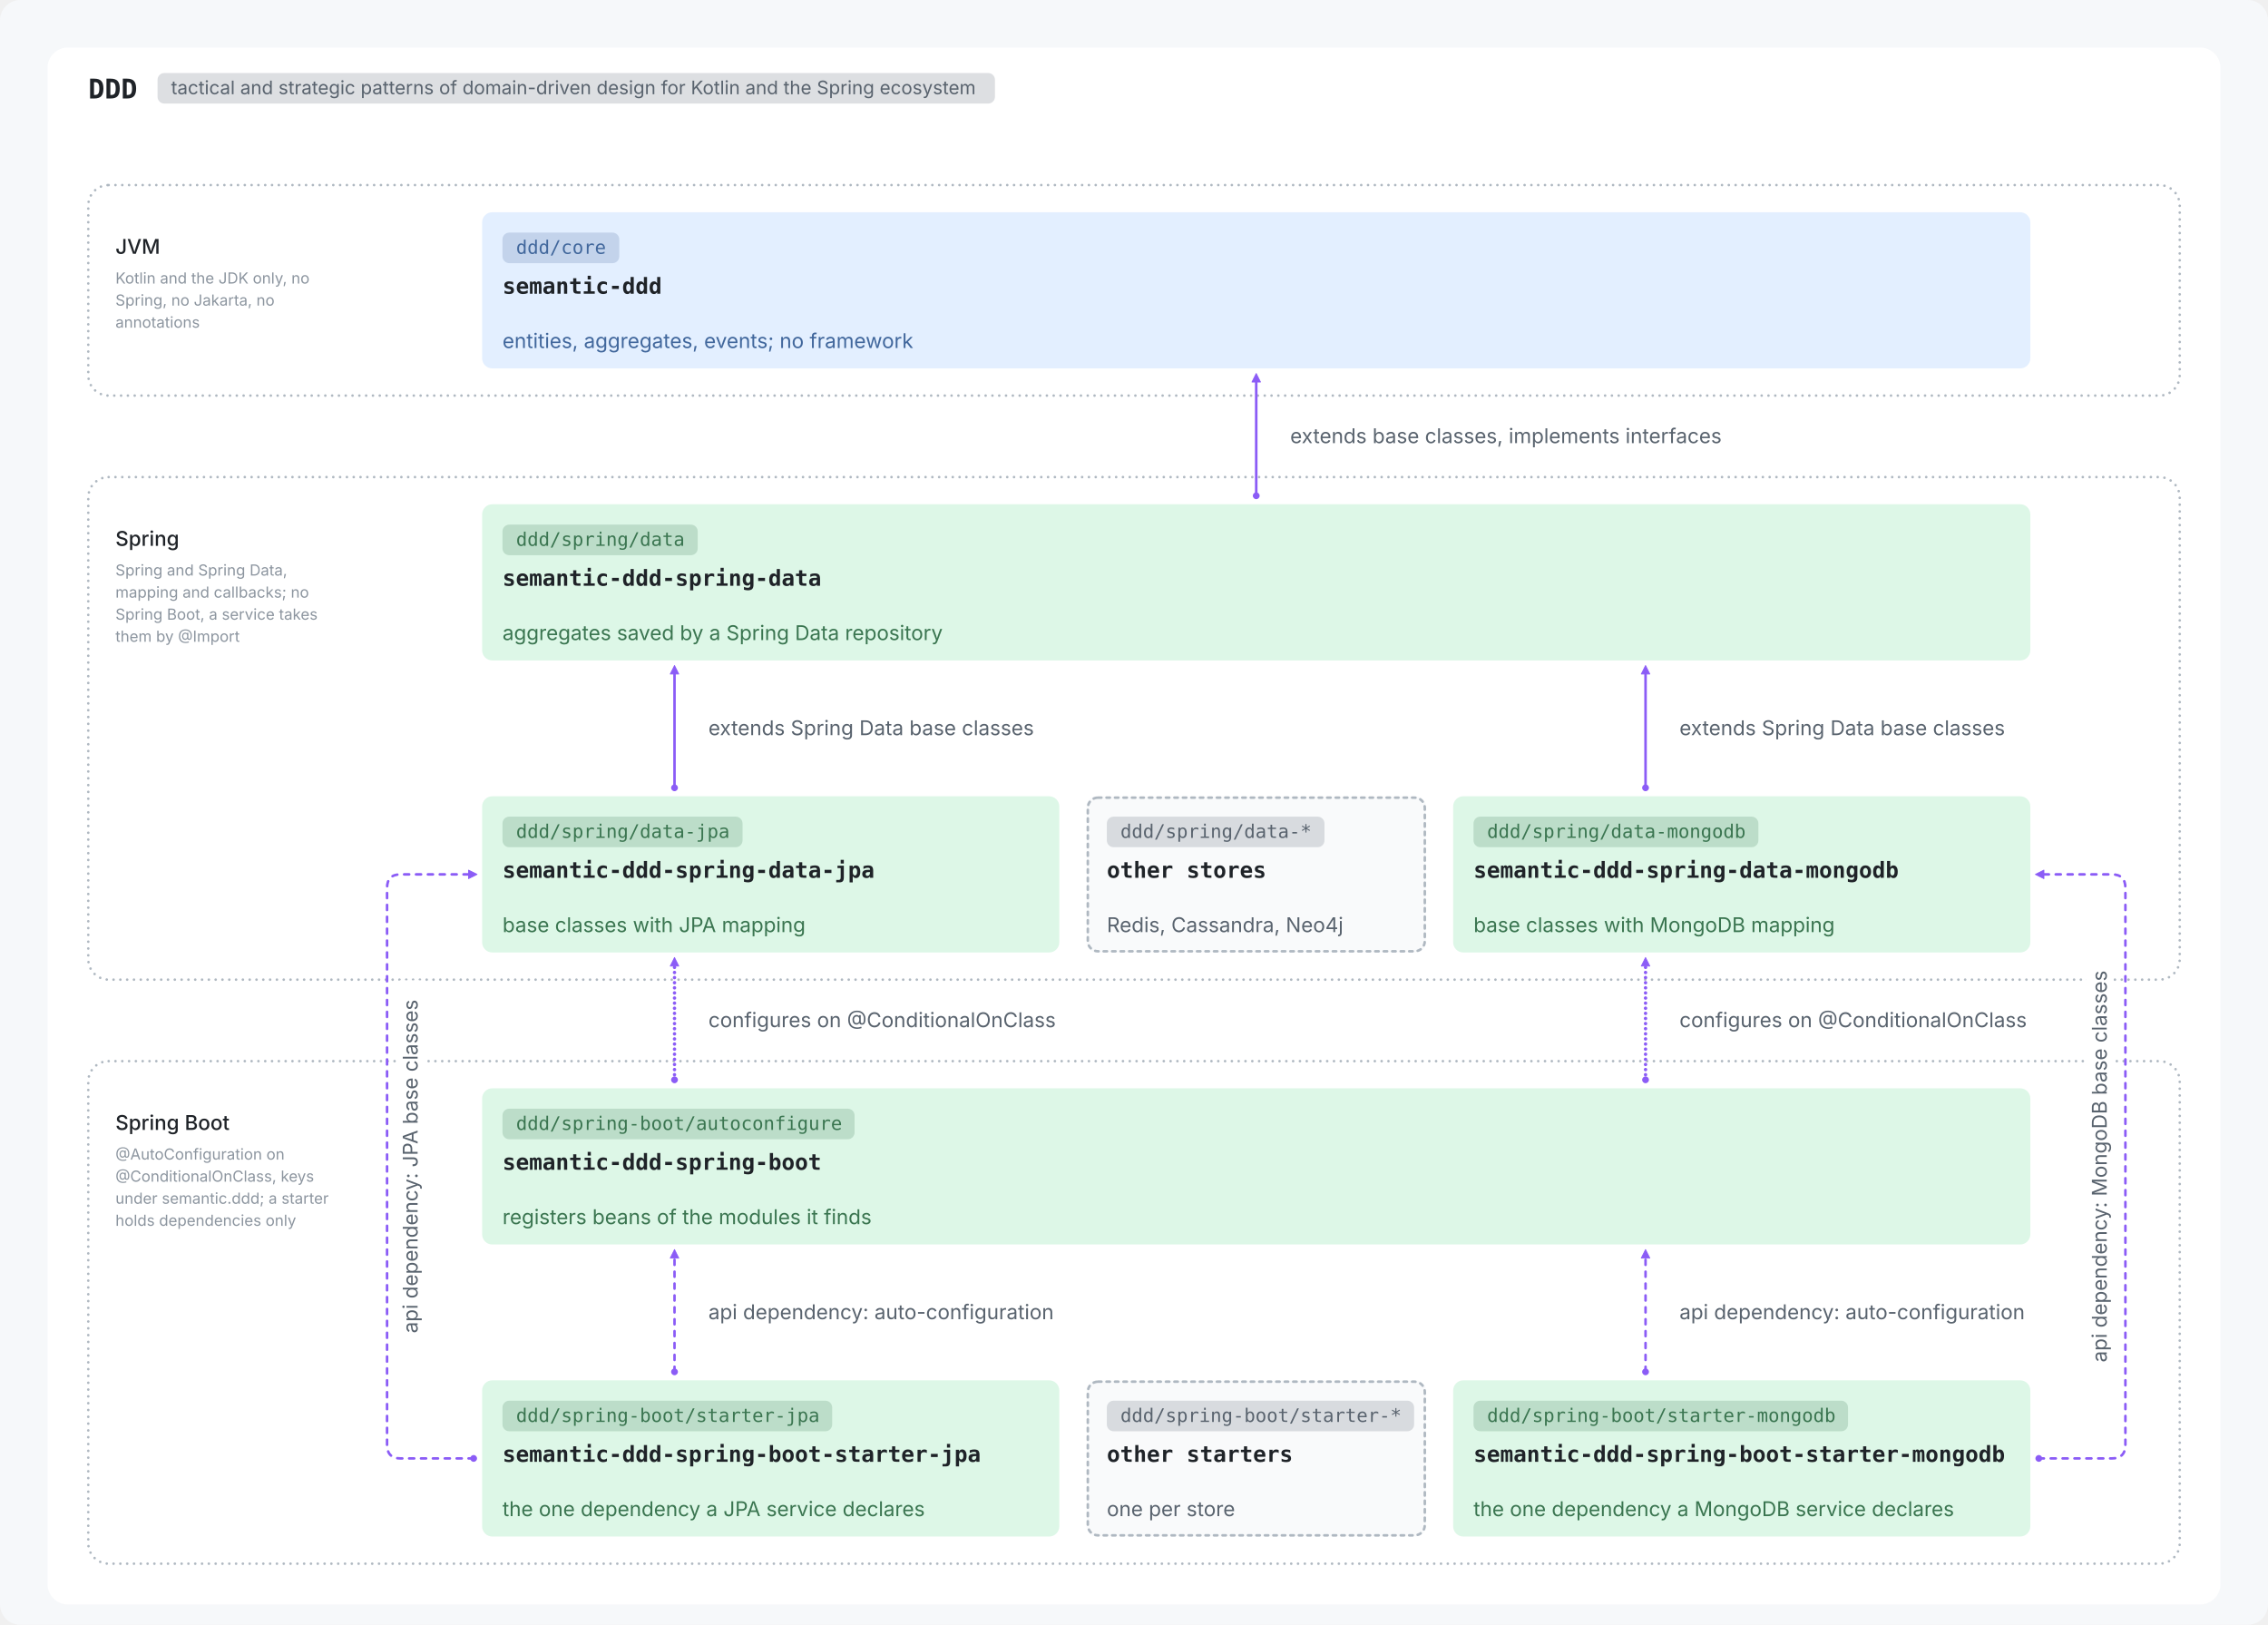
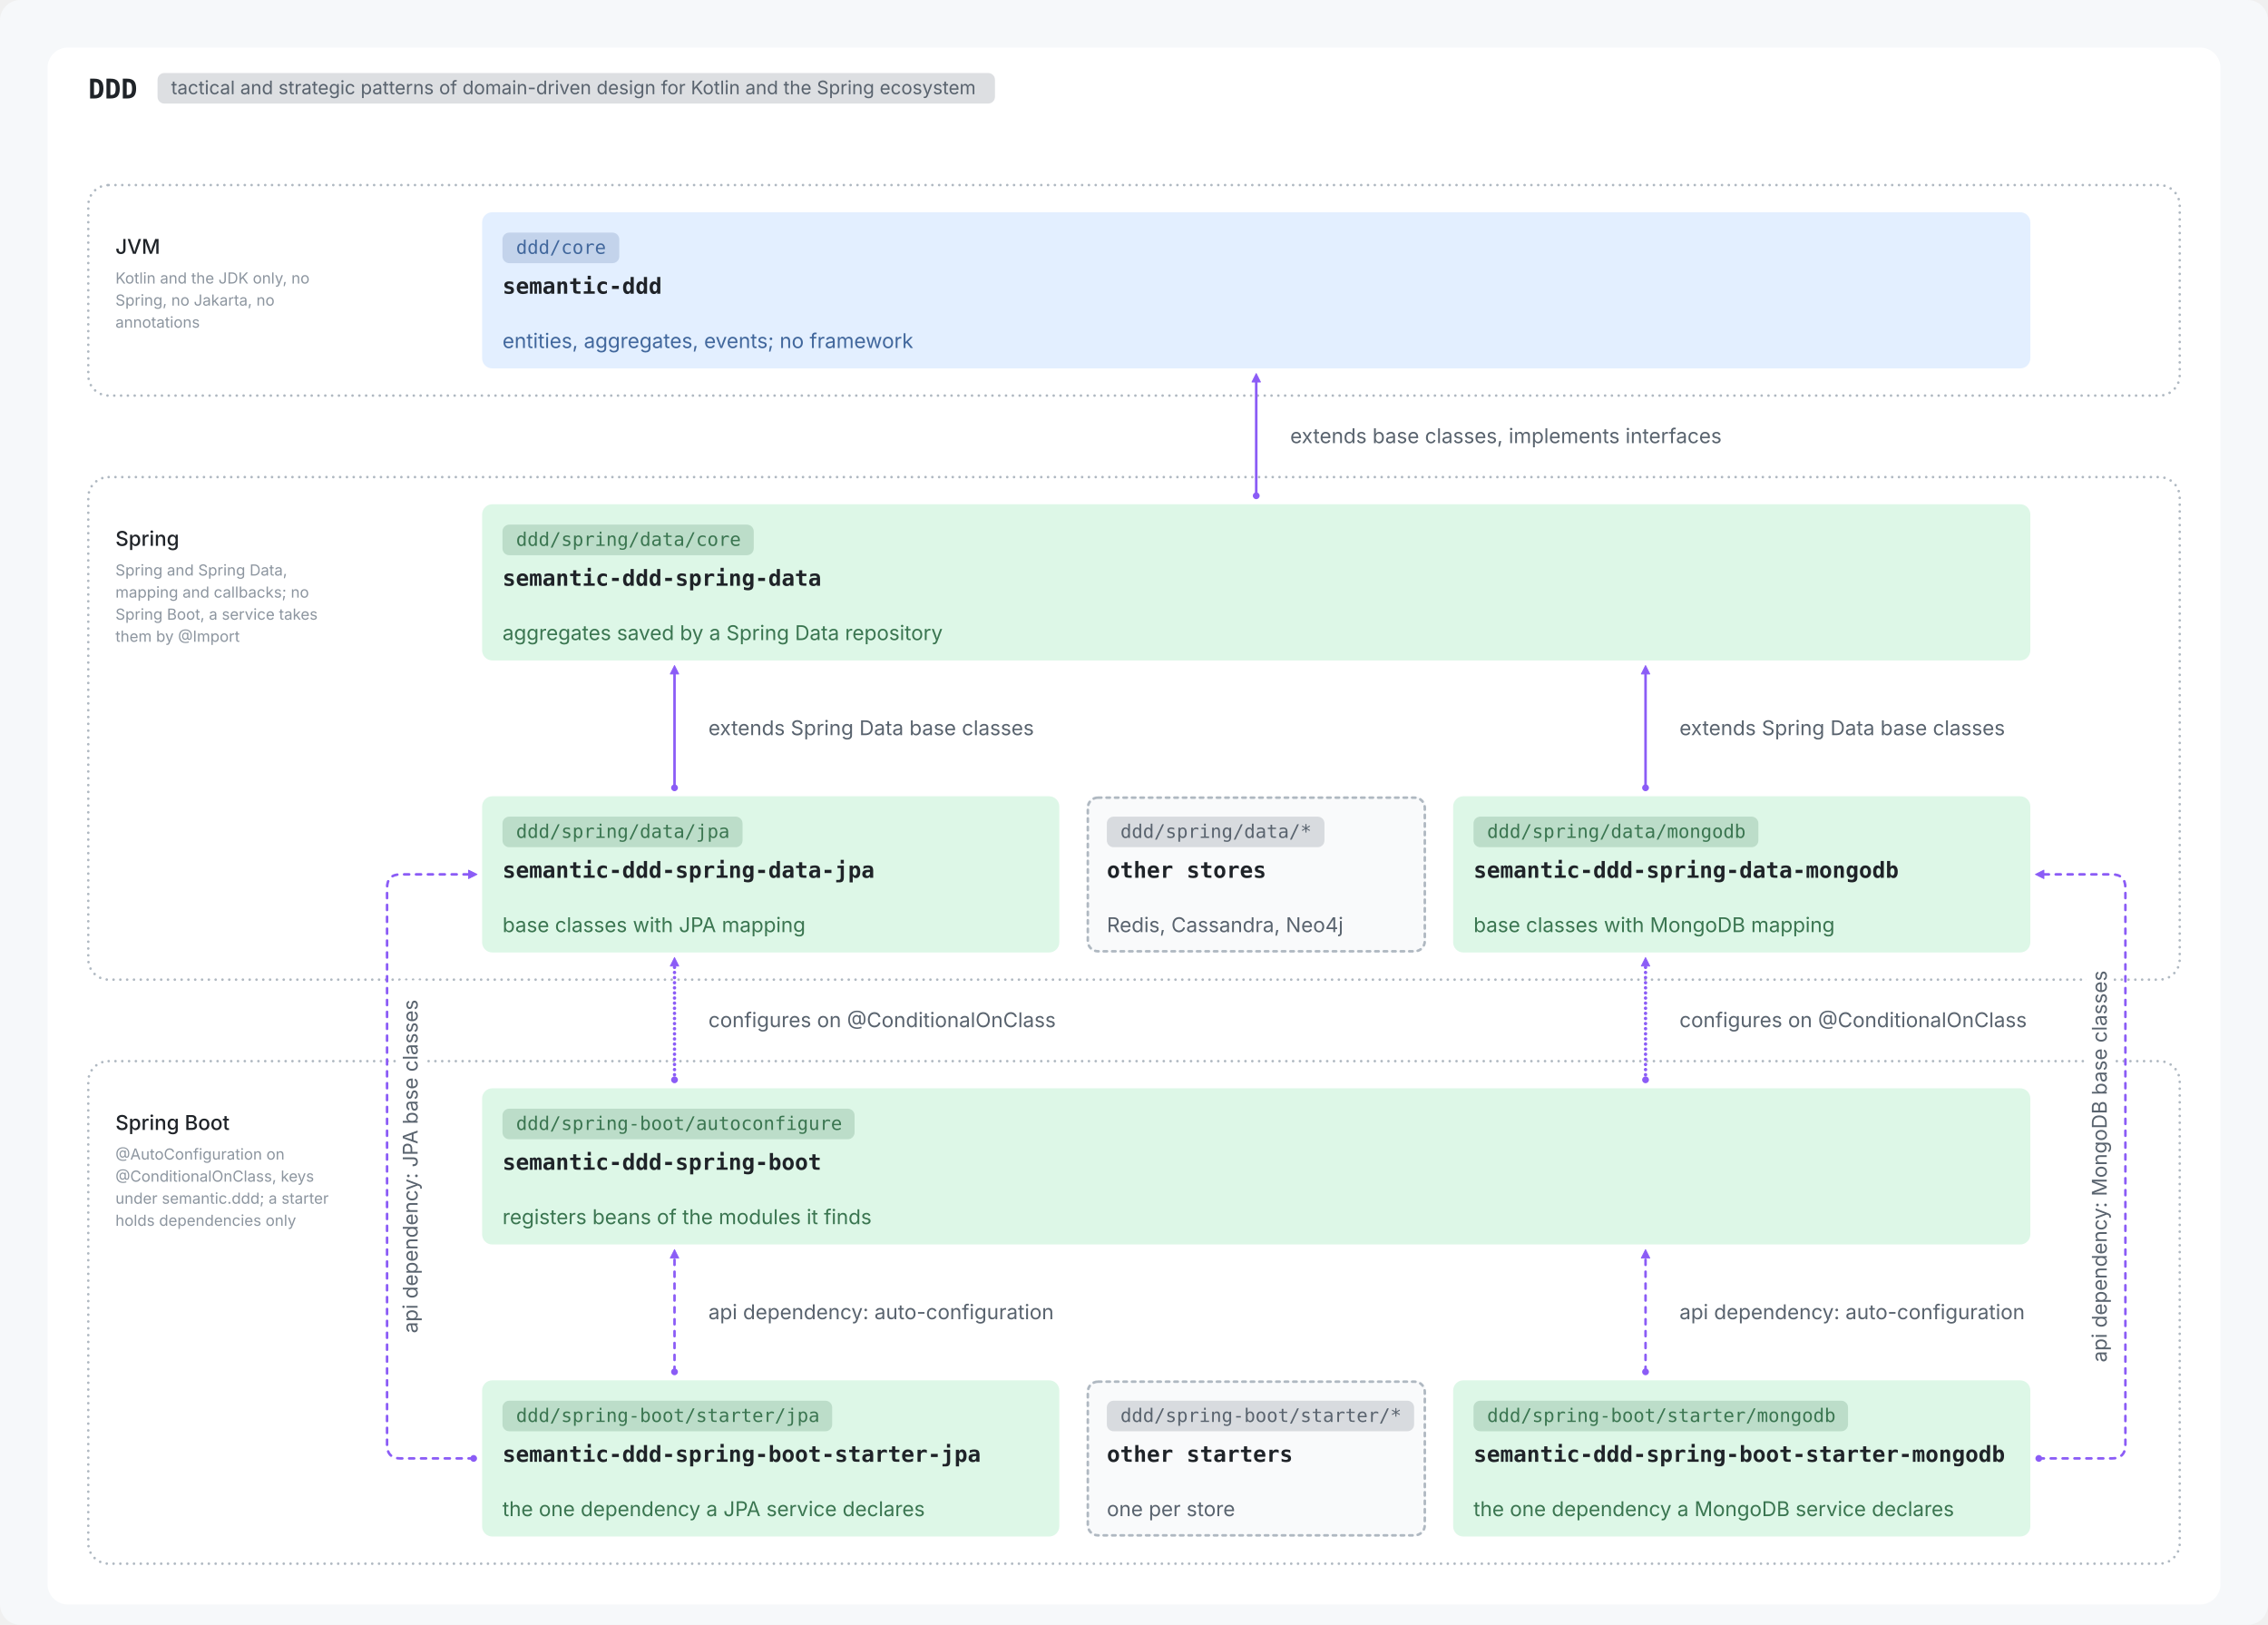
<svg xmlns="http://www.w3.org/2000/svg" viewBox="0 0 1336 957" width="1336" height="957" role="img">
  <rect width="1336" height="957" rx="12" fill="#F6F8FA" />
  <g transform="translate(12,12)">
    <rect x="16.0" y="16.0" width="1280.0" height="917.0" rx="12" fill="#FFFFFF" />
    <text x="40.0" y="46.0" font-family="ui-monospace, SFMono-Regular, 'SF Mono', Menlo, Consolas, monospace" font-size="16" font-weight="600" fill="#1F2328" text-anchor="start">DDD</text>
    <rect x="80.8" y="31.0" width="493.3" height="18" rx="4" fill="#59636E" fill-opacity="0.2" />
    <text x="88.8" y="43.5" font-family="-apple-system, BlinkMacSystemFont, 'Segoe UI', Inter, Helvetica, Arial, sans-serif" font-size="11" font-weight="400" fill="#59636E" text-anchor="start">tactical and strategic patterns of domain-driven design for Kotlin and the Spring ecosystem</text>
    <rect x="40" y="97" width="1232" height="124" rx="12" fill="none" stroke="#AFB8C1" stroke-width="1.5" stroke-linecap="round" stroke-dasharray="0.01 4" />
    <text x="56.0" y="137.5" font-family="-apple-system, BlinkMacSystemFont, 'Segoe UI', Inter, Helvetica, Arial, sans-serif" font-size="12" font-weight="500" fill="#1F2328" text-anchor="start">JVM</text>
    <text x="56.0" y="155.0" font-family="-apple-system, BlinkMacSystemFont, 'Segoe UI', Inter, Helvetica, Arial, sans-serif" font-size="9" font-weight="400" fill="#8C959F" text-anchor="start">Kotlin and the JDK only, no</text>
    <text x="56.0" y="168.0" font-family="-apple-system, BlinkMacSystemFont, 'Segoe UI', Inter, Helvetica, Arial, sans-serif" font-size="9" font-weight="400" fill="#8C959F" text-anchor="start">Spring, no Jakarta, no</text>
    <text x="56.0" y="181.0" font-family="-apple-system, BlinkMacSystemFont, 'Segoe UI', Inter, Helvetica, Arial, sans-serif" font-size="9" font-weight="400" fill="#8C959F" text-anchor="start">annotations</text>
    <rect x="40" y="269" width="1232" height="296" rx="12" fill="none" stroke="#AFB8C1" stroke-width="1.5" stroke-linecap="round" stroke-dasharray="0.01 4" />
    <text x="56.0" y="309.5" font-family="-apple-system, BlinkMacSystemFont, 'Segoe UI', Inter, Helvetica, Arial, sans-serif" font-size="12" font-weight="500" fill="#1F2328" text-anchor="start">Spring</text>
    <text x="56.0" y="327.0" font-family="-apple-system, BlinkMacSystemFont, 'Segoe UI', Inter, Helvetica, Arial, sans-serif" font-size="9" font-weight="400" fill="#8C959F" text-anchor="start">Spring and Spring Data,</text>
    <text x="56.0" y="340.0" font-family="-apple-system, BlinkMacSystemFont, 'Segoe UI', Inter, Helvetica, Arial, sans-serif" font-size="9" font-weight="400" fill="#8C959F" text-anchor="start">mapping and callbacks; no</text>
    <text x="56.0" y="353.0" font-family="-apple-system, BlinkMacSystemFont, 'Segoe UI', Inter, Helvetica, Arial, sans-serif" font-size="9" font-weight="400" fill="#8C959F" text-anchor="start">Spring Boot, a service takes</text>
    <text x="56.0" y="366.0" font-family="-apple-system, BlinkMacSystemFont, 'Segoe UI', Inter, Helvetica, Arial, sans-serif" font-size="9" font-weight="400" fill="#8C959F" text-anchor="start">them by @Import</text>
    <rect x="40" y="613" width="1232" height="296" rx="12" fill="none" stroke="#AFB8C1" stroke-width="1.5" stroke-linecap="round" stroke-dasharray="0.01 4" />
    <text x="56.0" y="653.5" font-family="-apple-system, BlinkMacSystemFont, 'Segoe UI', Inter, Helvetica, Arial, sans-serif" font-size="12" font-weight="500" fill="#1F2328" text-anchor="start">Spring Boot</text>
    <text x="56.0" y="671.0" font-family="-apple-system, BlinkMacSystemFont, 'Segoe UI', Inter, Helvetica, Arial, sans-serif" font-size="9" font-weight="400" fill="#8C959F" text-anchor="start">@AutoConfiguration on</text>
    <text x="56.0" y="684.0" font-family="-apple-system, BlinkMacSystemFont, 'Segoe UI', Inter, Helvetica, Arial, sans-serif" font-size="9" font-weight="400" fill="#8C959F" text-anchor="start">@ConditionalOnClass, keys</text>
    <text x="56.0" y="697.0" font-family="-apple-system, BlinkMacSystemFont, 'Segoe UI', Inter, Helvetica, Arial, sans-serif" font-size="9" font-weight="400" fill="#8C959F" text-anchor="start">under semantic.ddd; a starter</text>
    <text x="56.0" y="710.0" font-family="-apple-system, BlinkMacSystemFont, 'Segoe UI', Inter, Helvetica, Arial, sans-serif" font-size="9" font-weight="400" fill="#8C959F" text-anchor="start">holds dependencies only</text>
    <rect x="272.0" y="113.0" width="912.0" height="92.0" rx="6" fill="#E3EFFF" />
    <rect x="284.0" y="125.0" width="68.8" height="18" rx="4" fill="#41679C" fill-opacity="0.2" />
    <text x="292.0" y="137.5" font-family="ui-monospace, SFMono-Regular, 'SF Mono', Menlo, Consolas, monospace" font-size="11" font-weight="400" fill="#41679C" text-anchor="start">ddd/core</text>
    <text x="284.0" y="161.0" font-family="ui-monospace, SFMono-Regular, 'SF Mono', Menlo, Consolas, monospace" font-size="13" font-weight="600" fill="#1F2328" text-anchor="start">semantic-ddd</text>
    <text x="284.0" y="193.0" font-family="-apple-system, BlinkMacSystemFont, 'Segoe UI', Inter, Helvetica, Arial, sans-serif" font-size="12" font-weight="400" fill="#41679C" text-anchor="start">entities, aggregates, events; no framework</text>
    <rect x="272.0" y="285.0" width="912.0" height="92.0" rx="6" fill="#DDF7E7" />
-     <rect x="284.0" y="297.0" width="115.0" height="18" rx="4" fill="#3A7550" fill-opacity="0.2" />
-     <text x="292.0" y="309.5" font-family="ui-monospace, SFMono-Regular, 'SF Mono', Menlo, Consolas, monospace" font-size="11" font-weight="400" fill="#3A7550" text-anchor="start">ddd/spring/data</text>
+     <rect x="284.0" y="297.0" width="148.0" height="18" rx="4" fill="#3A7550" fill-opacity="0.2" />
+     <text x="292.0" y="309.5" font-family="ui-monospace, SFMono-Regular, 'SF Mono', Menlo, Consolas, monospace" font-size="11" font-weight="400" fill="#3A7550" text-anchor="start">ddd/spring/data/core</text>
    <text x="284.0" y="333.0" font-family="ui-monospace, SFMono-Regular, 'SF Mono', Menlo, Consolas, monospace" font-size="13" font-weight="600" fill="#1F2328" text-anchor="start">semantic-ddd-spring-data</text>
    <text x="284.0" y="365.0" font-family="-apple-system, BlinkMacSystemFont, 'Segoe UI', Inter, Helvetica, Arial, sans-serif" font-size="12" font-weight="400" fill="#3A7550" text-anchor="start">aggregates saved by a Spring Data repository</text>
    <rect x="272.0" y="457.0" width="340.0" height="92.0" rx="6" fill="#DDF7E7" />
    <rect x="284.0" y="469.0" width="141.4" height="18" rx="4" fill="#3A7550" fill-opacity="0.2" />
-     <text x="292.0" y="481.5" font-family="ui-monospace, SFMono-Regular, 'SF Mono', Menlo, Consolas, monospace" font-size="11" font-weight="400" fill="#3A7550" text-anchor="start">ddd/spring/data-jpa</text>
+     <text x="292.0" y="481.5" font-family="ui-monospace, SFMono-Regular, 'SF Mono', Menlo, Consolas, monospace" font-size="11" font-weight="400" fill="#3A7550" text-anchor="start">ddd/spring/data/jpa</text>
    <text x="284.0" y="505.0" font-family="ui-monospace, SFMono-Regular, 'SF Mono', Menlo, Consolas, monospace" font-size="13" font-weight="600" fill="#1F2328" text-anchor="start">semantic-ddd-spring-data-jpa</text>
    <text x="284.0" y="537.0" font-family="-apple-system, BlinkMacSystemFont, 'Segoe UI', Inter, Helvetica, Arial, sans-serif" font-size="12" font-weight="400" fill="#3A7550" text-anchor="start">base classes with JPA mapping</text>
    <rect x="844.0" y="457.0" width="340.0" height="92.0" rx="6" fill="#DDF7E7" />
    <rect x="856.0" y="469.0" width="167.8" height="18" rx="4" fill="#3A7550" fill-opacity="0.2" />
-     <text x="864.0" y="481.5" font-family="ui-monospace, SFMono-Regular, 'SF Mono', Menlo, Consolas, monospace" font-size="11" font-weight="400" fill="#3A7550" text-anchor="start">ddd/spring/data-mongodb</text>
+     <text x="864.0" y="481.5" font-family="ui-monospace, SFMono-Regular, 'SF Mono', Menlo, Consolas, monospace" font-size="11" font-weight="400" fill="#3A7550" text-anchor="start">ddd/spring/data/mongodb</text>
    <text x="856.0" y="505.0" font-family="ui-monospace, SFMono-Regular, 'SF Mono', Menlo, Consolas, monospace" font-size="13" font-weight="600" fill="#1F2328" text-anchor="start">semantic-ddd-spring-data-mongodb</text>
    <text x="856.0" y="537.0" font-family="-apple-system, BlinkMacSystemFont, 'Segoe UI', Inter, Helvetica, Arial, sans-serif" font-size="12" font-weight="400" fill="#3A7550" text-anchor="start">base classes with MongoDB mapping</text>
    <rect x="272.0" y="629.0" width="912.0" height="92.0" rx="6" fill="#DDF7E7" />
    <rect x="284.0" y="641.0" width="207.4" height="18" rx="4" fill="#3A7550" fill-opacity="0.2" />
    <text x="292.0" y="653.5" font-family="ui-monospace, SFMono-Regular, 'SF Mono', Menlo, Consolas, monospace" font-size="11" font-weight="400" fill="#3A7550" text-anchor="start">ddd/spring-boot/autoconfigure</text>
    <text x="284.0" y="677.0" font-family="ui-monospace, SFMono-Regular, 'SF Mono', Menlo, Consolas, monospace" font-size="13" font-weight="600" fill="#1F2328" text-anchor="start">semantic-ddd-spring-boot</text>
    <text x="284.0" y="709.0" font-family="-apple-system, BlinkMacSystemFont, 'Segoe UI', Inter, Helvetica, Arial, sans-serif" font-size="12" font-weight="400" fill="#3A7550" text-anchor="start">registers beans of the modules it finds</text>
    <rect x="272.0" y="801.0" width="340.0" height="92.0" rx="6" fill="#DDF7E7" />
    <rect x="284.0" y="813.0" width="194.2" height="18" rx="4" fill="#3A7550" fill-opacity="0.2" />
-     <text x="292.0" y="825.5" font-family="ui-monospace, SFMono-Regular, 'SF Mono', Menlo, Consolas, monospace" font-size="11" font-weight="400" fill="#3A7550" text-anchor="start">ddd/spring-boot/starter-jpa</text>
+     <text x="292.0" y="825.5" font-family="ui-monospace, SFMono-Regular, 'SF Mono', Menlo, Consolas, monospace" font-size="11" font-weight="400" fill="#3A7550" text-anchor="start">ddd/spring-boot/starter/jpa</text>
    <text x="284.0" y="849.0" font-family="ui-monospace, SFMono-Regular, 'SF Mono', Menlo, Consolas, monospace" font-size="13" font-weight="600" fill="#1F2328" text-anchor="start">semantic-ddd-spring-boot-starter-jpa</text>
    <text x="284.0" y="881.0" font-family="-apple-system, BlinkMacSystemFont, 'Segoe UI', Inter, Helvetica, Arial, sans-serif" font-size="12" font-weight="400" fill="#3A7550" text-anchor="start">the one dependency a JPA service declares</text>
    <rect x="844.0" y="801.0" width="340.0" height="92.0" rx="6" fill="#DDF7E7" />
    <rect x="856.0" y="813.0" width="220.6" height="18" rx="4" fill="#3A7550" fill-opacity="0.2" />
-     <text x="864.0" y="825.5" font-family="ui-monospace, SFMono-Regular, 'SF Mono', Menlo, Consolas, monospace" font-size="11" font-weight="400" fill="#3A7550" text-anchor="start">ddd/spring-boot/starter-mongodb</text>
+     <text x="864.0" y="825.5" font-family="ui-monospace, SFMono-Regular, 'SF Mono', Menlo, Consolas, monospace" font-size="11" font-weight="400" fill="#3A7550" text-anchor="start">ddd/spring-boot/starter/mongodb</text>
    <text x="856.0" y="849.0" font-family="ui-monospace, SFMono-Regular, 'SF Mono', Menlo, Consolas, monospace" font-size="13" font-weight="600" fill="#1F2328" text-anchor="start">semantic-ddd-spring-boot-starter-mongodb</text>
    <text x="856.0" y="881.0" font-family="-apple-system, BlinkMacSystemFont, 'Segoe UI', Inter, Helvetica, Arial, sans-serif" font-size="12" font-weight="400" fill="#3A7550" text-anchor="start">the one dependency a MongoDB service declares</text>
    <rect x="628.0" y="457.0" width="200.0" height="92.0" rx="6" fill="#F9FAFB" />
    <rect x="640.0" y="469.0" width="128.2" height="18" rx="4" fill="#59636E" fill-opacity="0.2" />
-     <text x="648.0" y="481.5" font-family="ui-monospace, SFMono-Regular, 'SF Mono', Menlo, Consolas, monospace" font-size="11" font-weight="400" fill="#59636E" text-anchor="start">ddd/spring/data-*</text>
+     <text x="648.0" y="481.5" font-family="ui-monospace, SFMono-Regular, 'SF Mono', Menlo, Consolas, monospace" font-size="11" font-weight="400" fill="#59636E" text-anchor="start">ddd/spring/data/*</text>
    <text x="640.0" y="505.0" font-family="ui-monospace, SFMono-Regular, 'SF Mono', Menlo, Consolas, monospace" font-size="13" font-weight="600" fill="#1F2328" text-anchor="start">other stores</text>
    <text x="640.0" y="537.0" font-family="-apple-system, BlinkMacSystemFont, 'Segoe UI', Inter, Helvetica, Arial, sans-serif" font-size="12" font-weight="400" fill="#59636E" text-anchor="start">Redis, Cassandra, Neo4j</text>
    <rect x="628.8" y="457.8" width="198.5" height="90.5" rx="6" fill="none" stroke="#AFB8C1" stroke-width="1.5" stroke-dasharray="2 3" stroke-linecap="round" />
    <rect x="628.0" y="801.0" width="200.0" height="92.0" rx="6" fill="#F9FAFB" />
    <rect x="640.0" y="813.0" width="181.0" height="18" rx="4" fill="#59636E" fill-opacity="0.2" />
-     <text x="648.0" y="825.5" font-family="ui-monospace, SFMono-Regular, 'SF Mono', Menlo, Consolas, monospace" font-size="11" font-weight="400" fill="#59636E" text-anchor="start">ddd/spring-boot/starter-*</text>
+     <text x="648.0" y="825.5" font-family="ui-monospace, SFMono-Regular, 'SF Mono', Menlo, Consolas, monospace" font-size="11" font-weight="400" fill="#59636E" text-anchor="start">ddd/spring-boot/starter/*</text>
    <text x="640.0" y="849.0" font-family="ui-monospace, SFMono-Regular, 'SF Mono', Menlo, Consolas, monospace" font-size="13" font-weight="600" fill="#1F2328" text-anchor="start">other starters</text>
    <text x="640.0" y="881.0" font-family="-apple-system, BlinkMacSystemFont, 'Segoe UI', Inter, Helvetica, Arial, sans-serif" font-size="12" font-weight="400" fill="#59636E" text-anchor="start">one per store</text>
    <rect x="628.8" y="801.8" width="198.5" height="90.5" rx="6" fill="none" stroke="#AFB8C1" stroke-width="1.5" stroke-dasharray="2 3" stroke-linecap="round" />
    <circle cx="728.0" cy="280" r="2" fill="#8B5CF6" />
    <path d="M728.0,208 L730.5,213.0 L725.5,213.0 Z" fill="#8B5CF6" stroke="#8B5CF6" stroke-width="0.5" stroke-linejoin="round" />
    <path d="M728.0,280 L728.0,213" stroke="#8B5CF6" stroke-width="1.5" fill="none" stroke-linecap="round" stroke-linejoin="round" />
    <circle cx="385.333" cy="452" r="2" fill="#8B5CF6" />
    <path d="M385.333,380 L387.833,385.0 L382.833,385.0 Z" fill="#8B5CF6" stroke="#8B5CF6" stroke-width="0.5" stroke-linejoin="round" />
    <path d="M385.333,452 L385.333,385" stroke="#8B5CF6" stroke-width="1.5" fill="none" stroke-linecap="round" stroke-linejoin="round" />
    <circle cx="957.333" cy="452" r="2" fill="#8B5CF6" />
    <path d="M957.333,380 L959.833,385.0 L954.833,385.0 Z" fill="#8B5CF6" stroke="#8B5CF6" stroke-width="0.5" stroke-linejoin="round" />
    <path d="M957.333,452 L957.333,385" stroke="#8B5CF6" stroke-width="1.5" fill="none" stroke-linecap="round" stroke-linejoin="round" />
    <circle cx="385.333" cy="624" r="2" fill="#8B5CF6" />
    <path d="M385.333,552 L387.833,557.0 L382.833,557.0 Z" fill="#8B5CF6" stroke="#8B5CF6" stroke-width="0.5" stroke-linejoin="round" />
    <path d="M385.333,624 L385.333,557" stroke="#8B5CF6" stroke-width="2" fill="none" stroke-linecap="round" stroke-linejoin="round" stroke-dasharray="0.01 3" />
    <circle cx="957.333" cy="624" r="2" fill="#8B5CF6" />
    <path d="M957.333,552 L959.833,557.0 L954.833,557.0 Z" fill="#8B5CF6" stroke="#8B5CF6" stroke-width="0.5" stroke-linejoin="round" />
    <path d="M957.333,624 L957.333,557" stroke="#8B5CF6" stroke-width="2" fill="none" stroke-linecap="round" stroke-linejoin="round" stroke-dasharray="0.01 3" />
    <circle cx="385.333" cy="796" r="2" fill="#8B5CF6" />
    <path d="M385.333,724 L387.833,729.0 L382.833,729.0 Z" fill="#8B5CF6" stroke="#8B5CF6" stroke-width="0.5" stroke-linejoin="round" />
    <path d="M385.333,796 L385.333,729" stroke="#8B5CF6" stroke-width="1.5" fill="none" stroke-linecap="round" stroke-linejoin="round" stroke-dasharray="3 4" />
    <circle cx="957.333" cy="796" r="2" fill="#8B5CF6" />
    <path d="M957.333,724 L959.833,729.0 L954.833,729.0 Z" fill="#8B5CF6" stroke="#8B5CF6" stroke-width="0.5" stroke-linejoin="round" />
    <path d="M957.333,796 L957.333,729" stroke="#8B5CF6" stroke-width="1.5" fill="none" stroke-linecap="round" stroke-linejoin="round" stroke-dasharray="3 4" />
    <circle cx="267" cy="847.0" r="2" fill="#8B5CF6" />
    <path d="M269,503.0 L264.0,505.5 L264.0,500.5 Z" fill="#8B5CF6" stroke="#8B5CF6" stroke-width="0.5" stroke-linejoin="round" />
    <path d="M267,847.0 L224,847.0 Q216,847.0 216,839.0 L216,511.0 Q216,503.0 224,503.0 L264,503.0" stroke="#8B5CF6" stroke-width="1.5" fill="none" stroke-linecap="round" stroke-linejoin="round" stroke-dasharray="3 4" />
    <circle cx="1189" cy="847.0" r="2" fill="#8B5CF6" />
    <path d="M1187,503.0 L1192.0,500.5 L1192.0,505.5 Z" fill="#8B5CF6" stroke="#8B5CF6" stroke-width="0.5" stroke-linejoin="round" />
    <path d="M1189,847.0 L1232,847.0 Q1240,847.0 1240,839.0 L1240,511.0 Q1240,503.0 1232,503.0 L1192,503.0" stroke="#8B5CF6" stroke-width="1.5" fill="none" stroke-linecap="round" stroke-linejoin="round" stroke-dasharray="3 4" />
    <text x="748.0" y="249.0" font-family="-apple-system, BlinkMacSystemFont, 'Segoe UI', Inter, Helvetica, Arial, sans-serif" font-size="12" font-weight="400" fill="#59636E" text-anchor="start">extends base classes, implements interfaces</text>
    <text x="405.3" y="421.0" font-family="-apple-system, BlinkMacSystemFont, 'Segoe UI', Inter, Helvetica, Arial, sans-serif" font-size="12" font-weight="400" fill="#59636E" text-anchor="start">extends Spring Data base classes</text>
    <text x="977.3" y="421.0" font-family="-apple-system, BlinkMacSystemFont, 'Segoe UI', Inter, Helvetica, Arial, sans-serif" font-size="12" font-weight="400" fill="#59636E" text-anchor="start">extends Spring Data base classes</text>
    <text x="405.3" y="593.0" font-family="-apple-system, BlinkMacSystemFont, 'Segoe UI', Inter, Helvetica, Arial, sans-serif" font-size="12" font-weight="400" fill="#59636E" text-anchor="start">configures on @ConditionalOnClass</text>
    <text x="977.3" y="593.0" font-family="-apple-system, BlinkMacSystemFont, 'Segoe UI', Inter, Helvetica, Arial, sans-serif" font-size="12" font-weight="400" fill="#59636E" text-anchor="start">configures on @ConditionalOnClass</text>
    <text x="405.3" y="765.0" font-family="-apple-system, BlinkMacSystemFont, 'Segoe UI', Inter, Helvetica, Arial, sans-serif" font-size="12" font-weight="400" fill="#59636E" text-anchor="start">api dependency: auto-configuration</text>
    <text x="977.3" y="765.0" font-family="-apple-system, BlinkMacSystemFont, 'Segoe UI', Inter, Helvetica, Arial, sans-serif" font-size="12" font-weight="400" fill="#59636E" text-anchor="start">api dependency: auto-configuration</text>
    <g transform="rotate(-90 234 675.0)">
      <rect x="124.4" y="663.0" width="219.2" height="16.0" rx="2" fill="#FFFFFF" />
      <text x="234.0" y="675.0" font-family="-apple-system, BlinkMacSystemFont, 'Segoe UI', Inter, Helvetica, Arial, sans-serif" font-size="12" font-weight="400" fill="#59636E" text-anchor="middle">api dependency: JPA base classes</text>
    </g>
    <g transform="rotate(-90 1229 675.0)">
      <rect x="1106.2" y="663.0" width="245.6" height="16.0" rx="2" fill="#FFFFFF" />
      <text x="1229.0" y="675.0" font-family="-apple-system, BlinkMacSystemFont, 'Segoe UI', Inter, Helvetica, Arial, sans-serif" font-size="12" font-weight="400" fill="#59636E" text-anchor="middle">api dependency: MongoDB base classes</text>
    </g>
  </g>
</svg>
